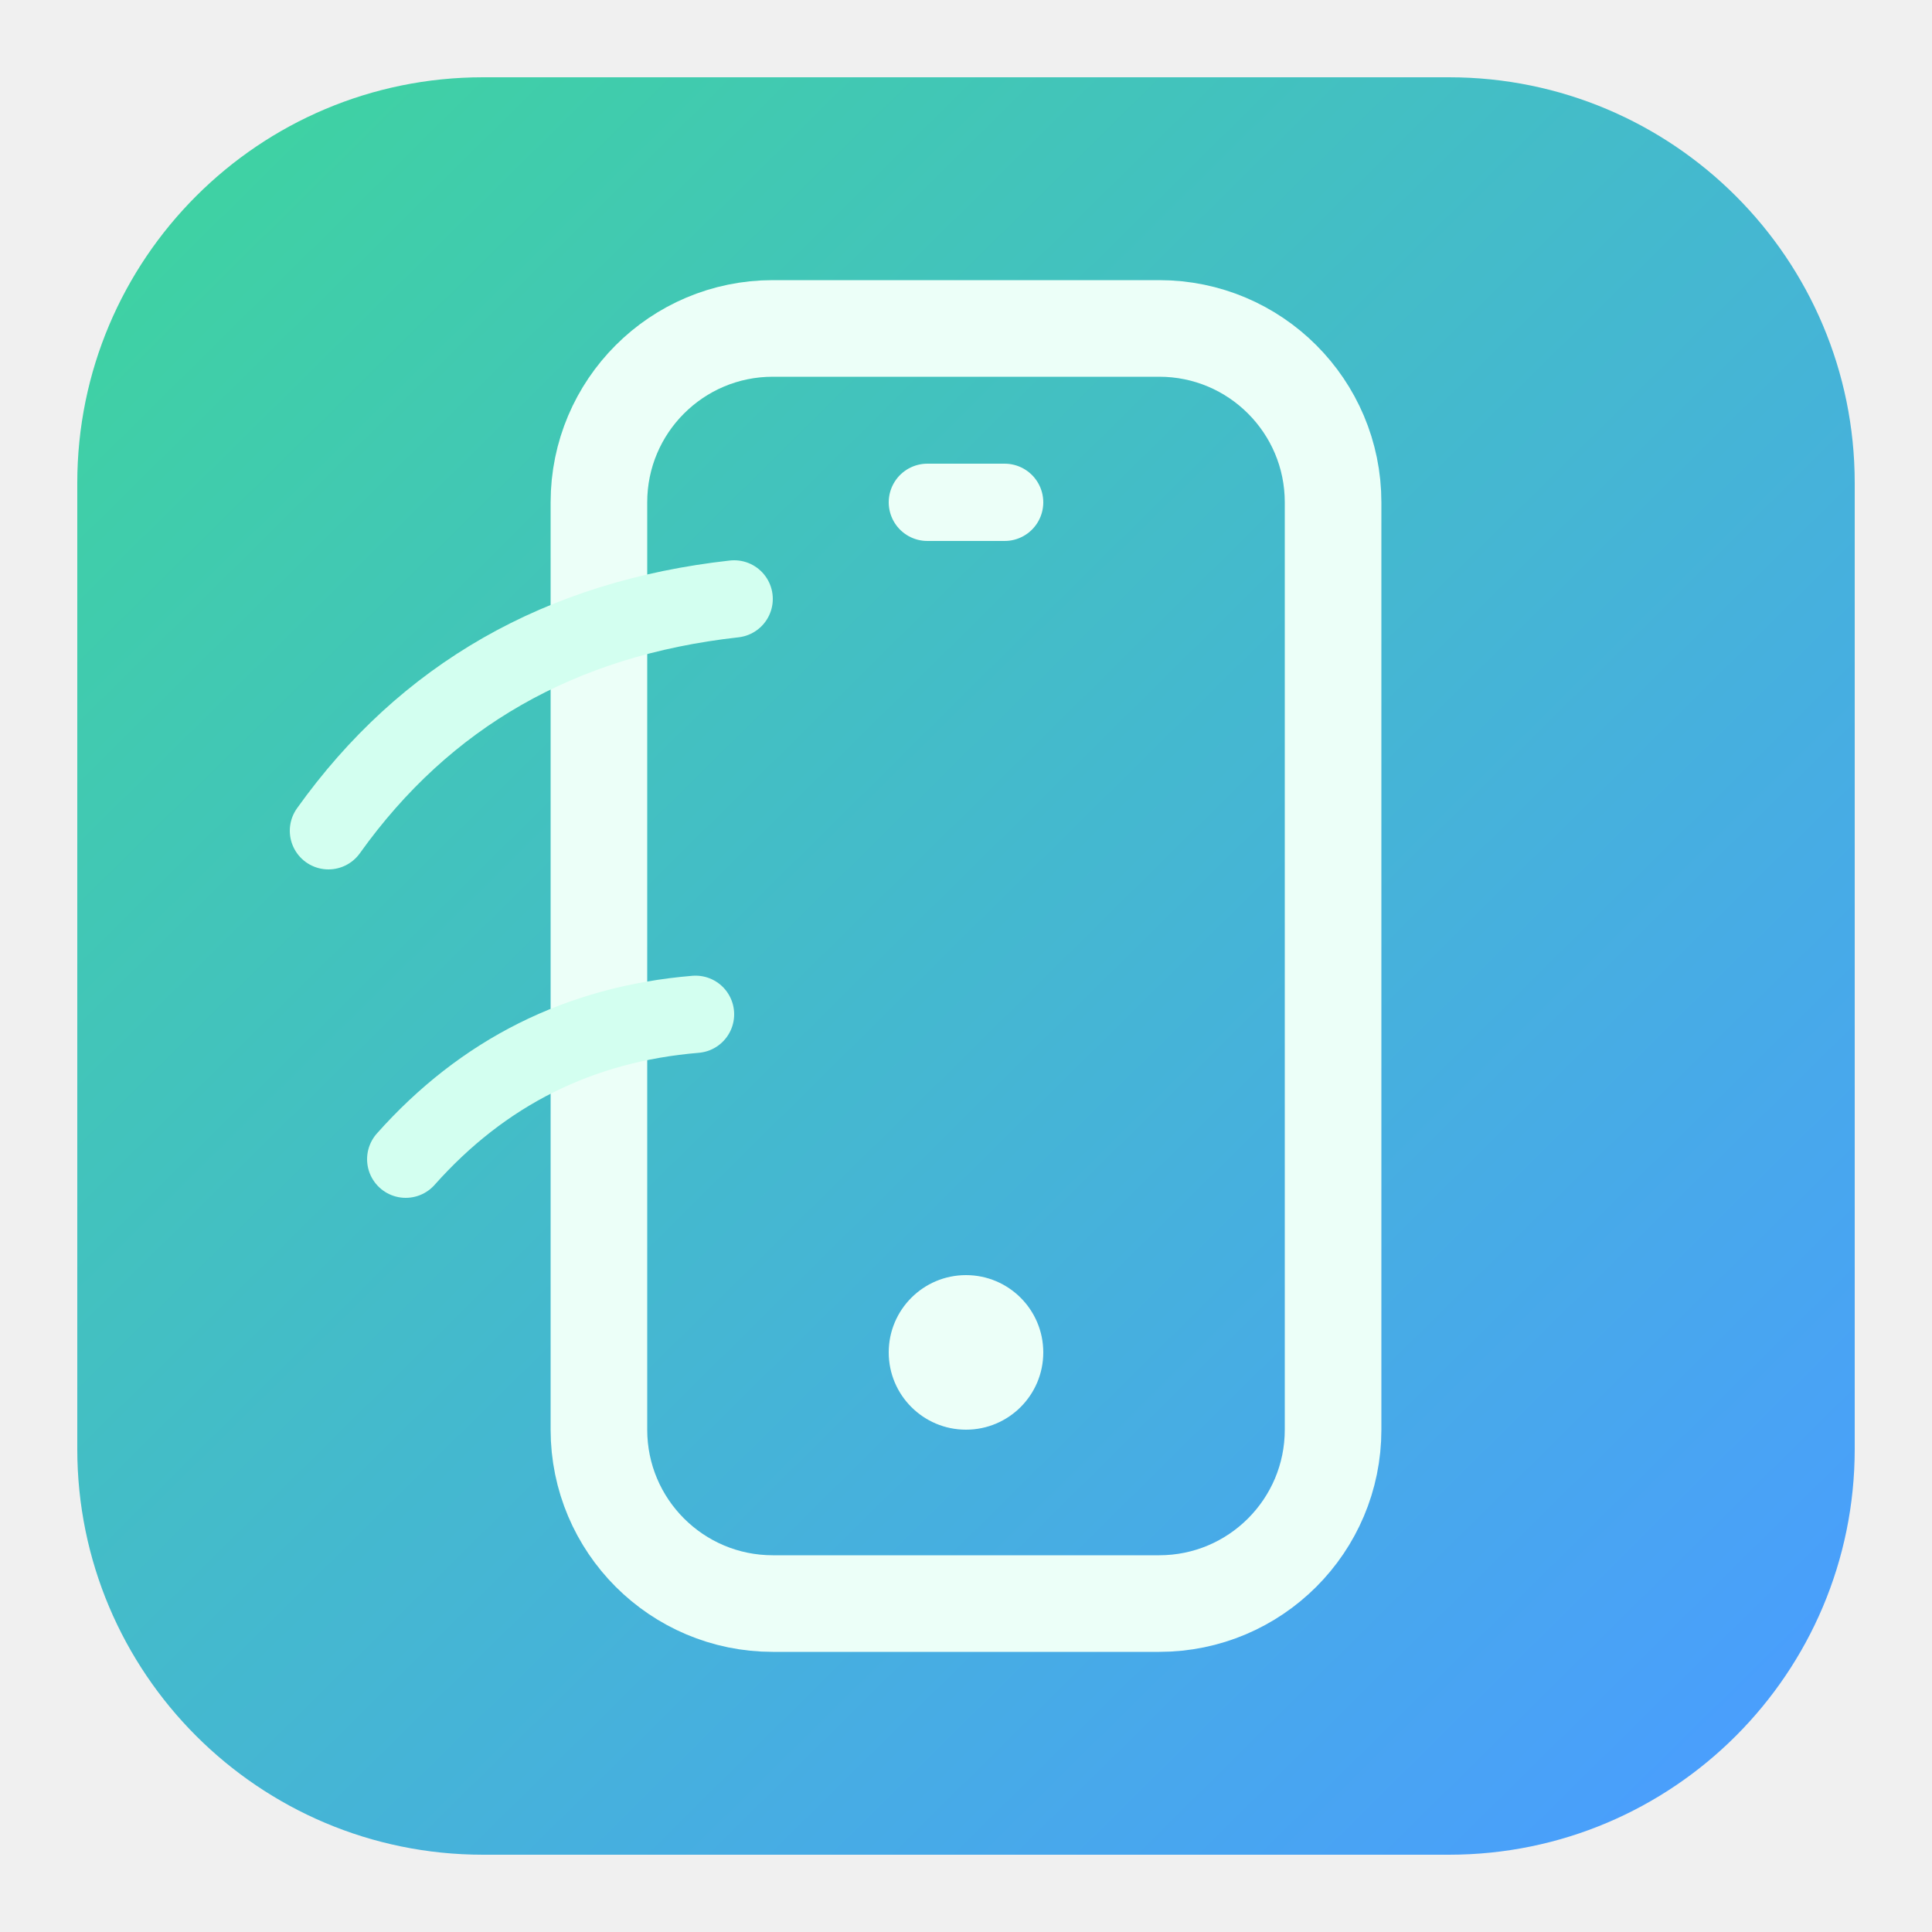
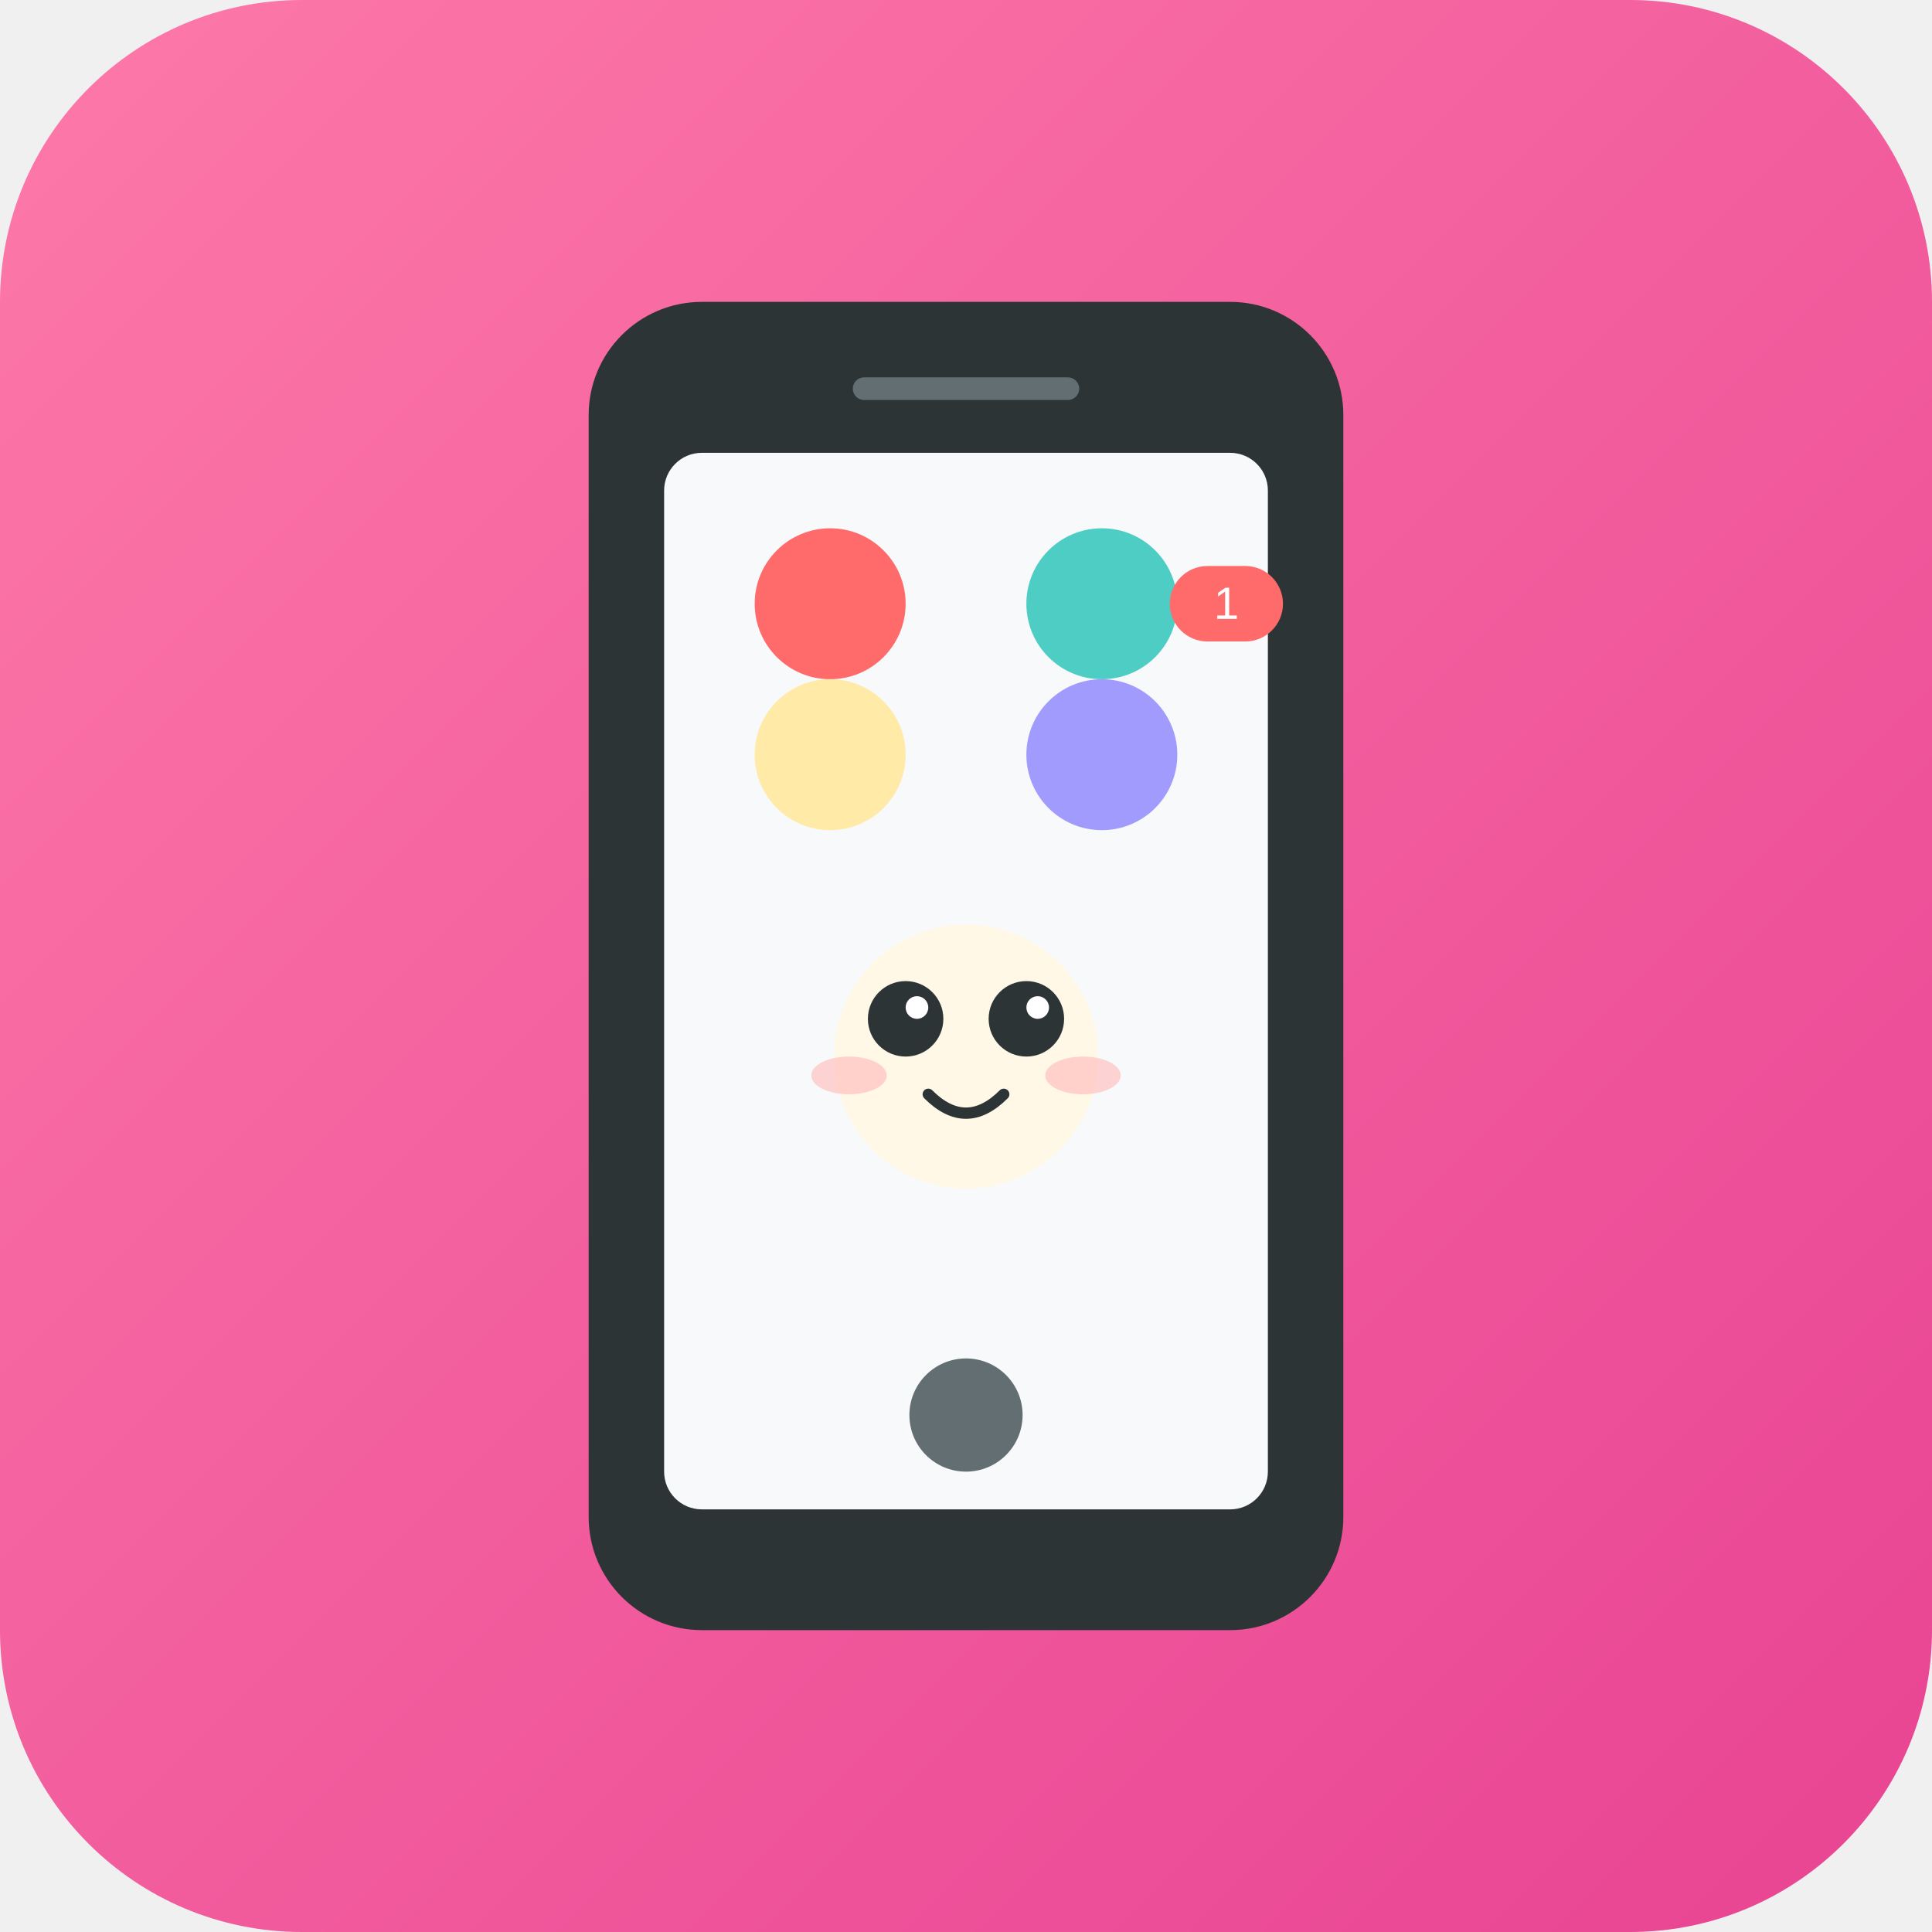
- <svg xmlns="http://www.w3.org/2000/svg" viewBox="0 0 200 200" fill="none">
+ <svg xmlns="http://www.w3.org/2000/svg" viewBox="0 0 512 512">
  <defs>
-     <linearGradient id="g4" x1="20" y1="16" x2="186" y2="184" gradientUnits="userSpaceOnUse">
-       <stop offset="0" stop-color="#3FD2A2" />
-       <stop offset="1" stop-color="#4A9DFF" />
+     <linearGradient id="bg" x1="0%" y1="0%" x2="100%" y2="100%">
+       <stop offset="0%" style="stop-color:#FD79A8" />
+       <stop offset="100%" style="stop-color:#E84393" />
    </linearGradient>
  </defs>
-   <rect x="8" y="8" width="184" height="184" rx="42" fill="url(#g4)" />
-   <rect x="62" y="34" width="76" height="132" rx="18" stroke="#ECFFF8" stroke-width="10" />
-   <path d="M96 52h8" stroke="#ECFFF8" stroke-width="8" stroke-linecap="round" />
-   <circle cx="100" cy="140" r="8" fill="#ECFFF8" />
-   <path d="M34 86c10-14 24-22 42-24" stroke="#D3FFF0" stroke-width="8" stroke-linecap="round" />
-   <path d="M42 120c8-9 18-14 30-15" stroke="#D3FFF0" stroke-width="8" stroke-linecap="round" />
+   <rect width="512" height="512" rx="80" fill="url(#bg)" />
+   <rect x="156" y="80" width="200" height="352" rx="30" fill="#2D3436" />
+   <rect x="176" y="120" width="160" height="280" rx="10" fill="#F8F9FA" />
+   <circle cx="220" cy="160" r="20" fill="#FF6B6B" />
+   <circle cx="292" cy="160" r="20" fill="#4ECDC4" />
+   <circle cx="220" cy="200" r="20" fill="#FFEAA7" />
+   <circle cx="292" cy="200" r="20" fill="#A29BFE" />
+   <circle cx="256" cy="375" r="15" fill="#636E72" />
+   <rect x="226" y="100" width="60" height="6" rx="3" fill="#636E72" />
+   <circle cx="256" cy="280" r="35" fill="#FFF8E7" />
+   <circle cx="240" cy="270" r="10" fill="#2D3436" />
+   <circle cx="272" cy="270" r="10" fill="#2D3436" />
+   <circle cx="243" cy="267" r="3" fill="white" />
+   <circle cx="275" cy="267" r="3" fill="white" />
+   <path d="M246 290 Q256 300 266 290" stroke="#2D3436" stroke-width="3" fill="none" stroke-linecap="round" />
+   <ellipse cx="225" cy="285" rx="10" ry="5" fill="#FFB8B8" opacity="0.6" />
+   <ellipse cx="287" cy="285" rx="10" ry="5" fill="#FFB8B8" opacity="0.6" />
+   <rect x="310" y="150" width="30" height="20" rx="10" fill="#FF6B6B" />
+   <text x="325" y="164" font-family="Arial" font-size="12" fill="white" text-anchor="middle">1</text>
</svg>
